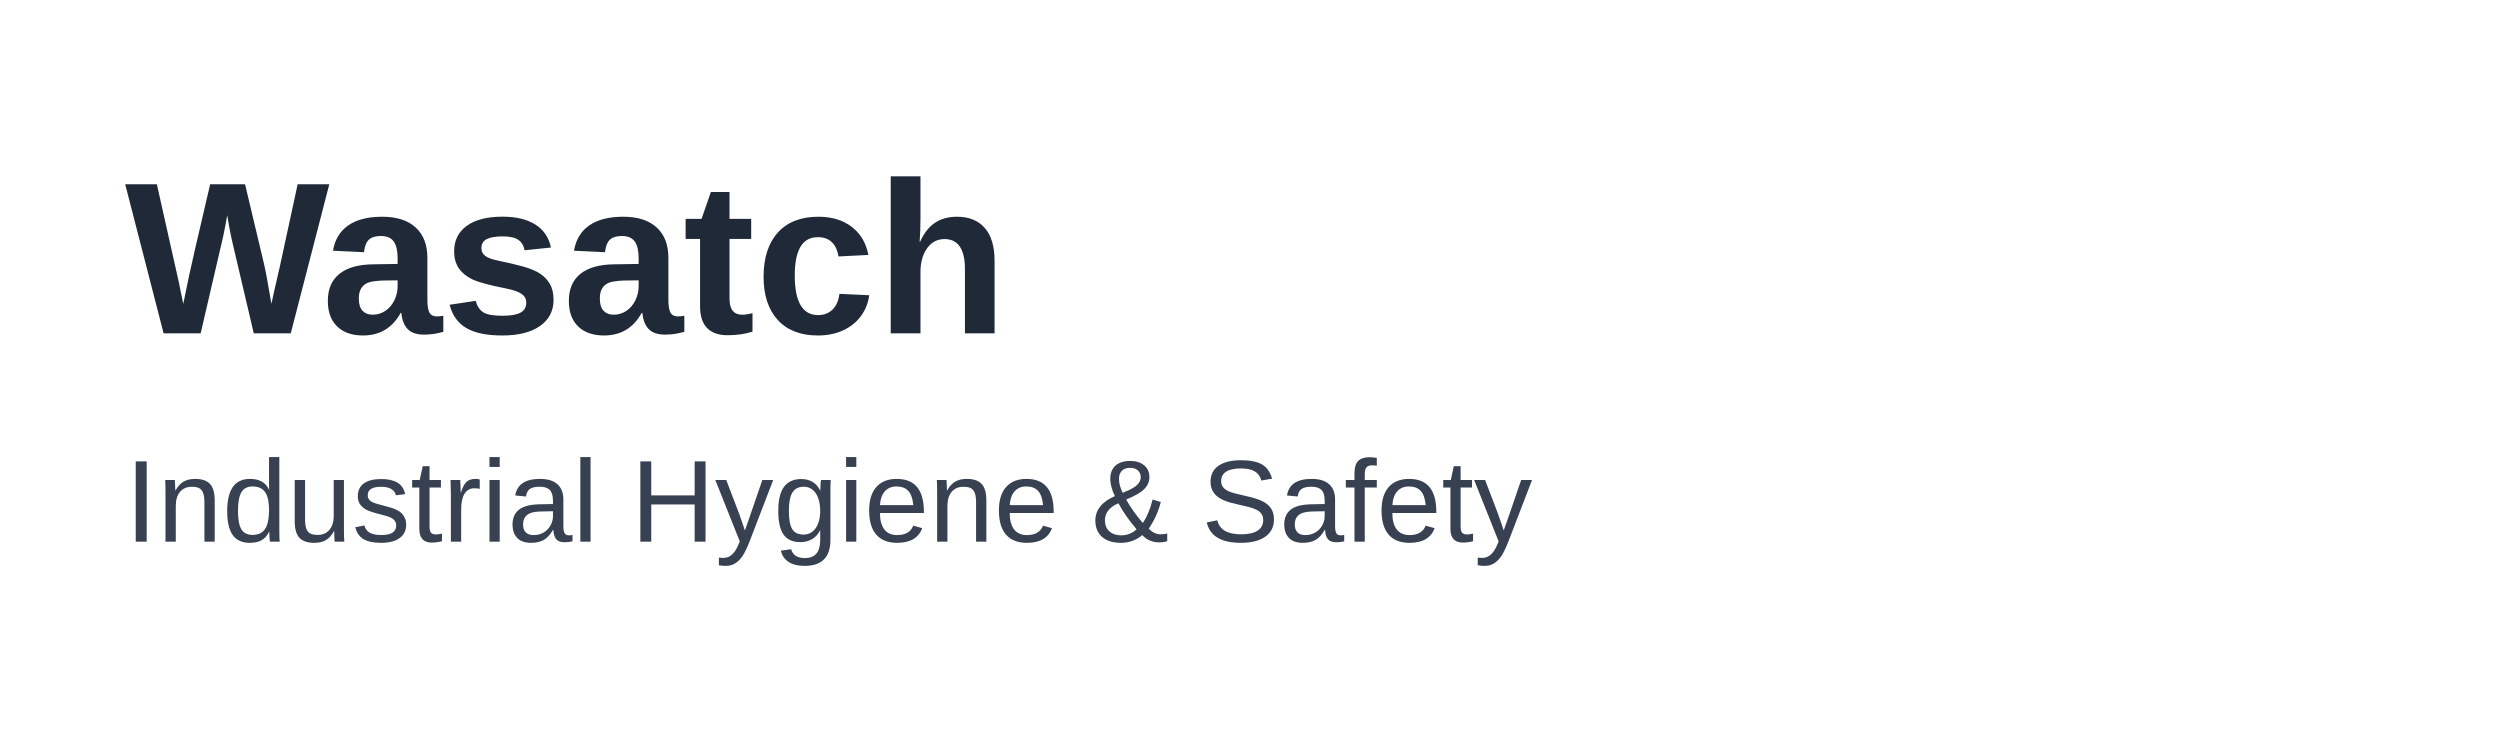
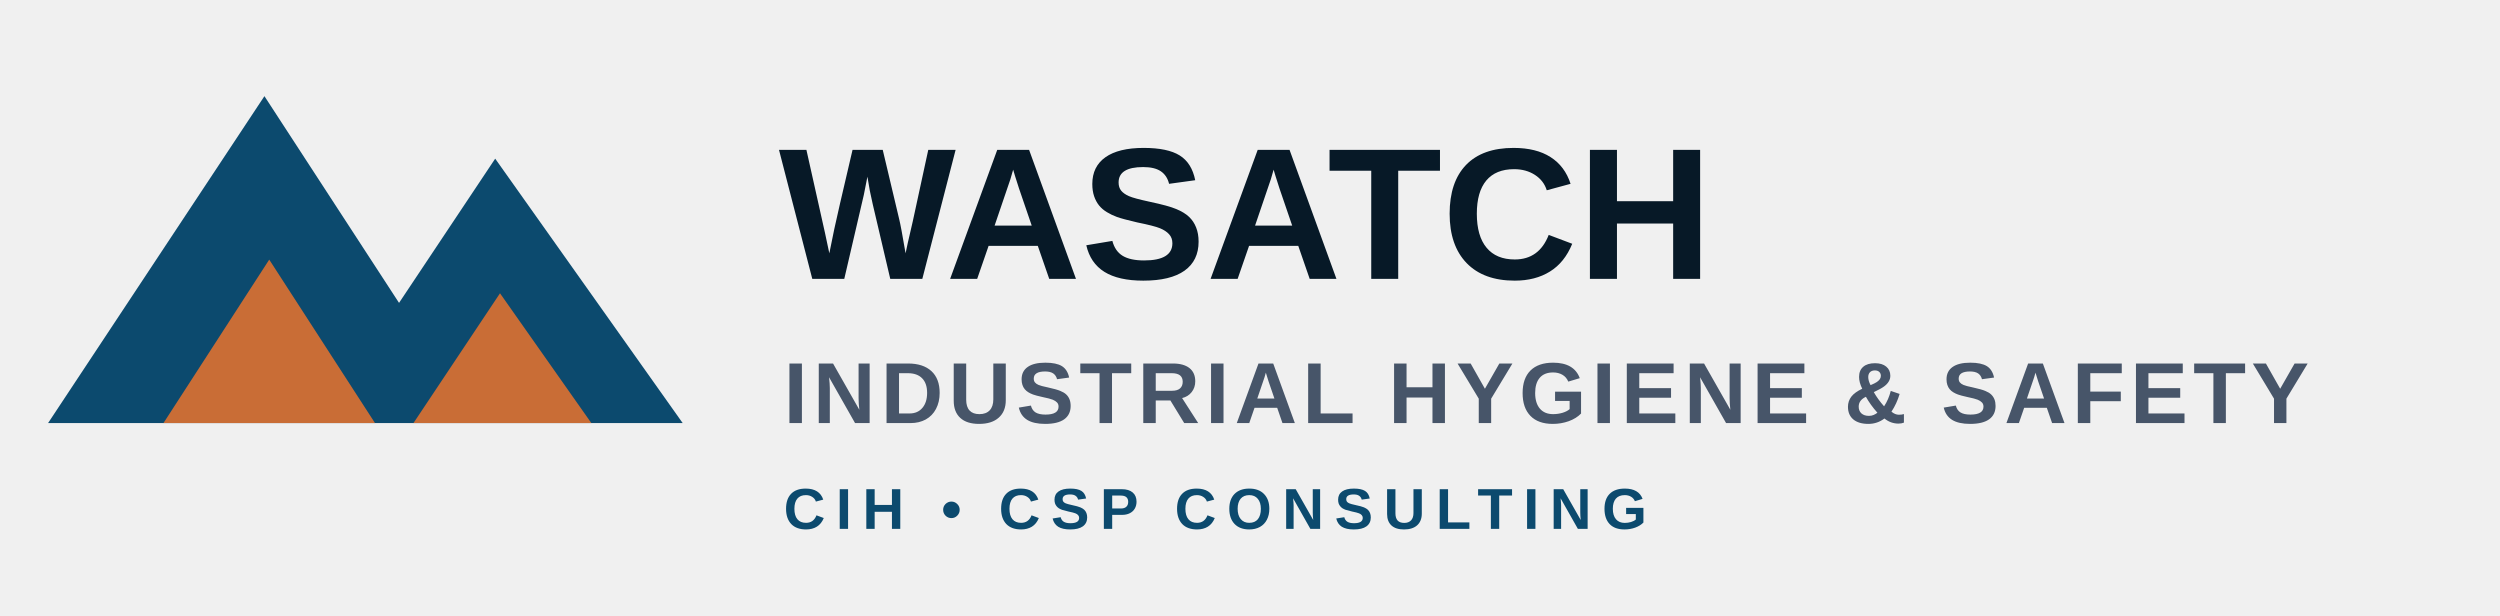
- <svg xmlns="http://www.w3.org/2000/svg" viewBox="0 0 600 180">
-   <rect width="600" height="180" fill="white" />
-   <text x="30" y="80" font-family="Arial, sans-serif" font-size="52" font-weight="700" fill="#1f2937">Wasatch</text>
-   <text x="30" y="130" font-family="Arial, sans-serif" font-size="28" fill="#374151">Industrial Hygiene &amp; Safety</text>
+ <svg xmlns="http://www.w3.org/2000/svg" viewBox="0 0 520 128" role="img" aria-labelledby="title">
+   <path d="M10 88 55 20l28 43 20-30 39 55H10Z" fill="#0c4a6e" />
+   <path d="m34 88 22-34 22 34H34Zm52 0 18-27 19 27H86Z" fill="#c96d36" />
+   <text x="162" y="58" font-family="Arial,sans-serif" font-size="39" font-weight="800" fill="#071927">WASATCH</text>
+   <text x="163" y="88" font-family="Arial,sans-serif" font-size="18" font-weight="700" letter-spacing="1.1" fill="#475569">INDUSTRIAL HYGIENE &amp; SAFETY</text>
+   <text x="163" y="110" font-family="Arial,sans-serif" font-size="12" font-weight="700" letter-spacing="2.2" fill="#0c4a6e">CIH • CSP CONSULTING</text>
</svg>
